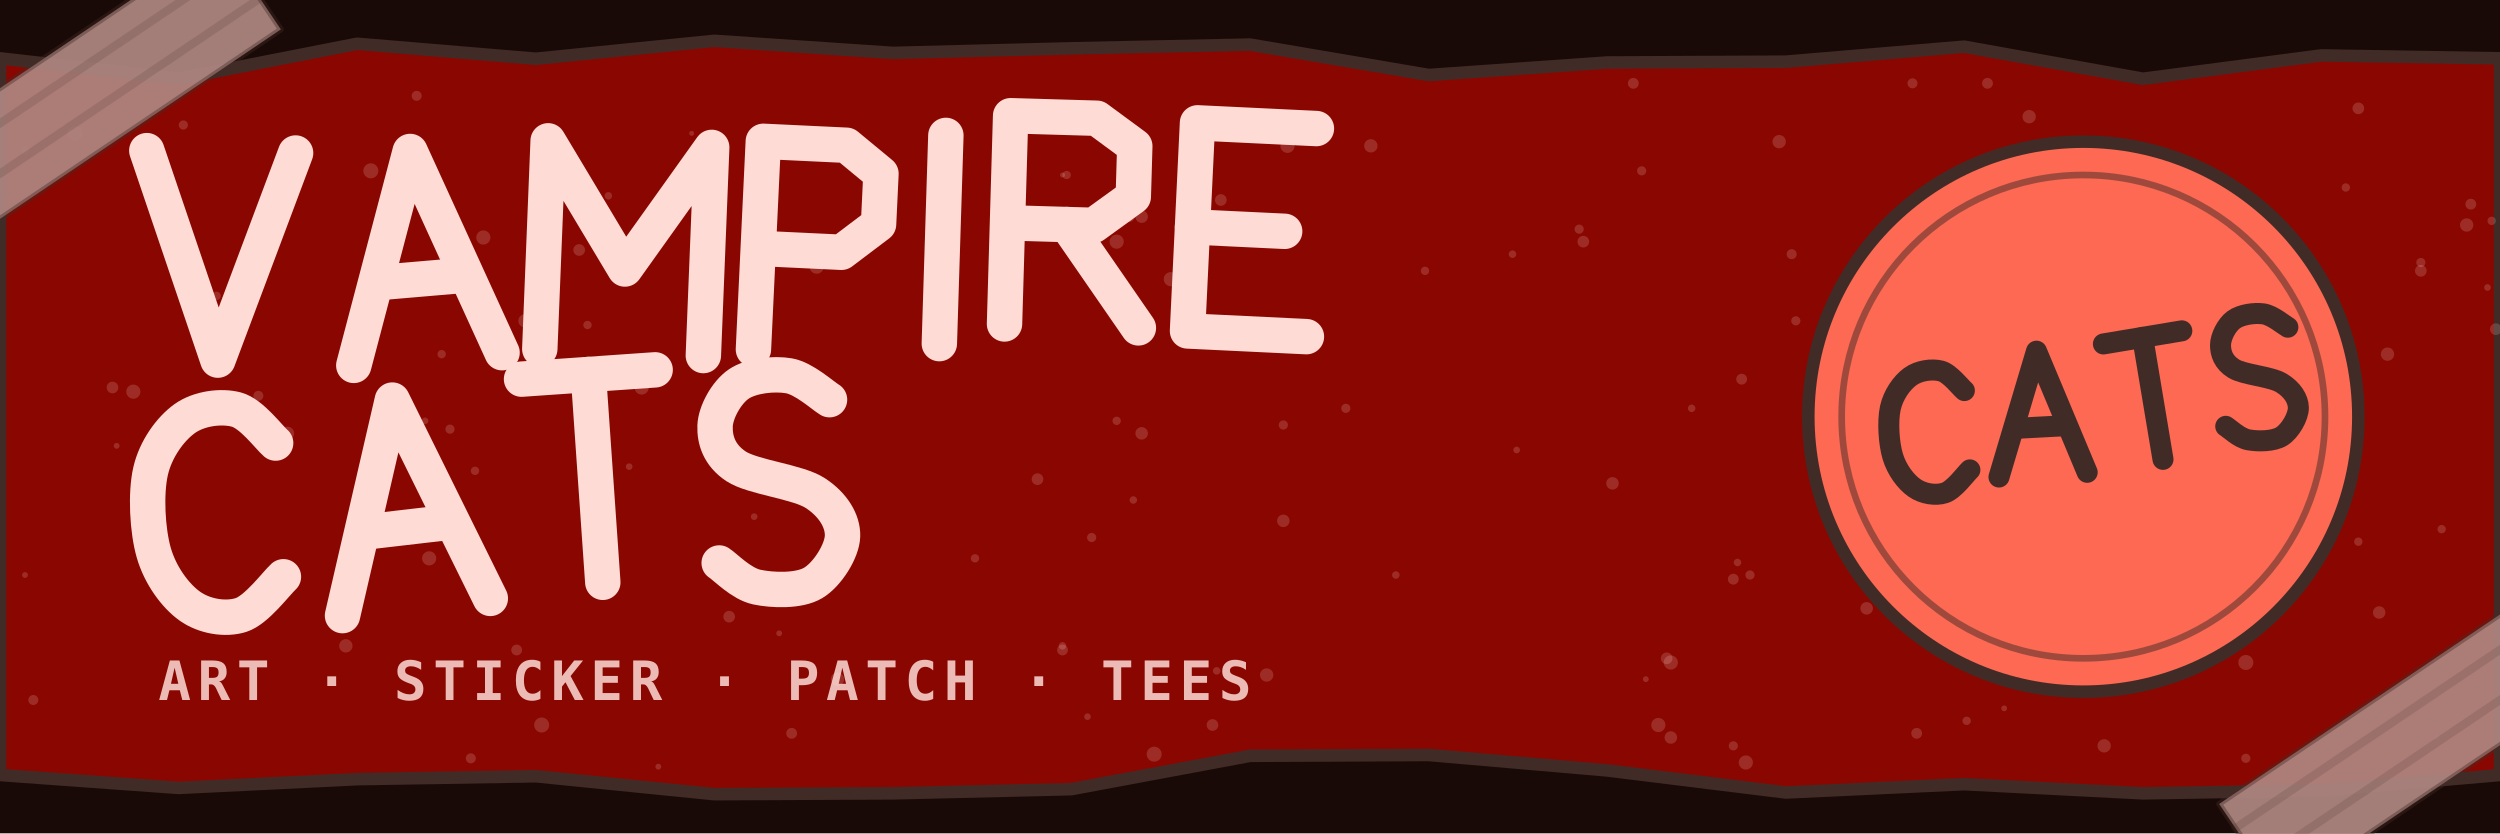
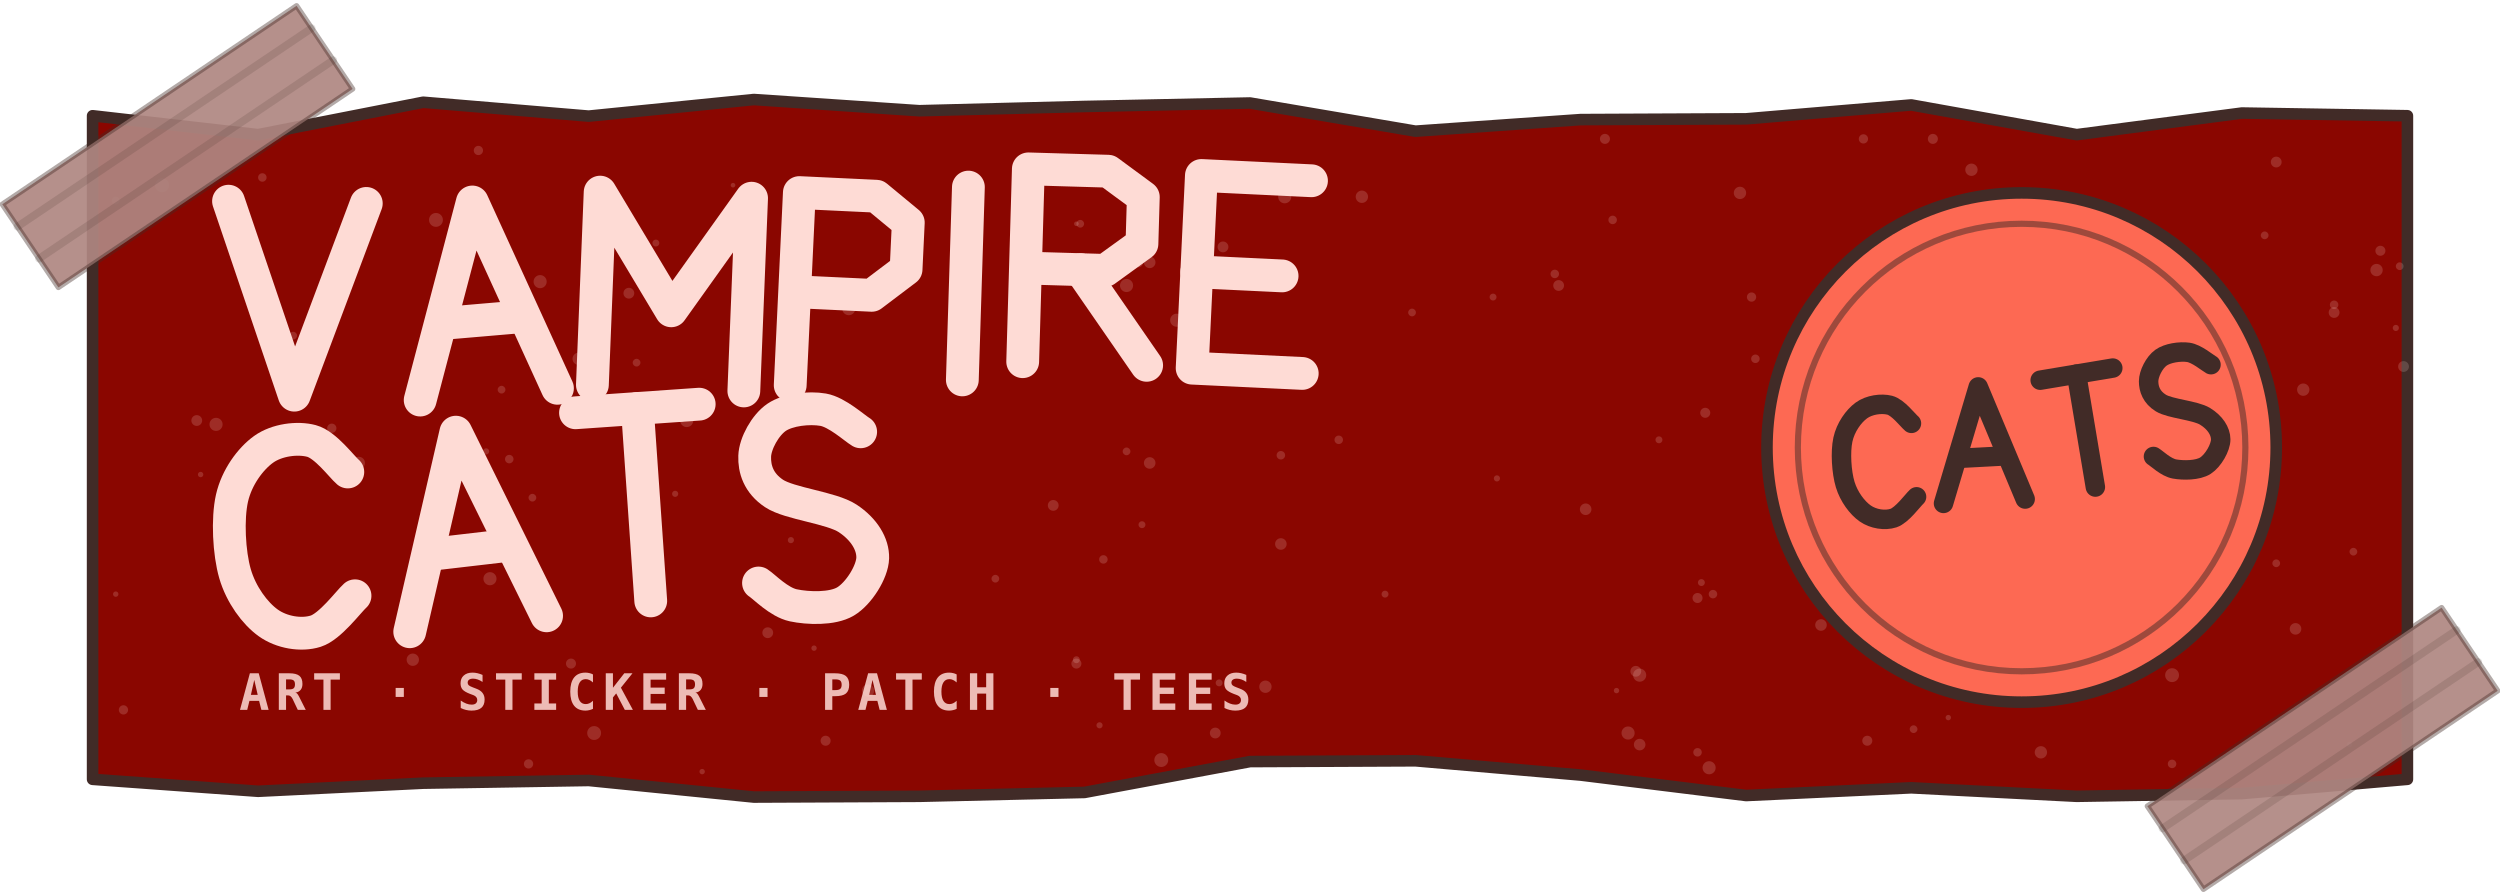
- <svg xmlns="http://www.w3.org/2000/svg" viewBox="0 0 600 200" width="600" height="200">
+ <svg xmlns="http://www.w3.org/2000/svg" viewBox="-24 -16 648 232" width="648" height="232">
  <defs>
    <pattern id="canvas" width="4" height="4" patternUnits="userSpaceOnUse">
      <path d="M0 0.5 H4 M0.5 0 V4" stroke="#412B27" stroke-opacity="0.12" stroke-width="0.8" />
    </pattern>
  </defs>
  <g stroke-linejoin="round" stroke-linecap="round">
-     <rect width="600" height="200" fill="#1A0A07" />
    <path d="M0.0 14.0 L42.9 18.9 L85.7 10.5 L128.6 14.1 L171.4 9.8 L214.3 12.7 L257.1 11.6 L300.0 10.7 L342.9 18.0 L385.7 15.0 L428.6 14.8 L471.4 11.2 L514.3 18.9 L557.1 13.3 L600.0 14.0 L600.0 186.0 L557.1 189.7 L514.3 190.4 L471.4 188.2 L428.6 190.2 L385.7 184.9 L342.9 181.2 L300.0 181.4 L257.1 189.4 L214.3 190.4 L171.4 190.6 L128.6 186.3 L85.7 187.0 L42.9 189.1 L0.0 186.0 Z" fill="#8A0600" stroke="#412B27" stroke-width="3" />
    <g fill="#FEDBD5" fill-opacity="0.18">
      <circle cx="102" cy="101" r="0.8" />
      <circle cx="420" cy="138" r="1.1" />
      <circle cx="308" cy="125" r="1.5" />
      <circle cx="505" cy="179" r="1.6" />
      <circle cx="364" cy="108" r="0.8" />
      <circle cx="430" cy="61" r="1.2" />
      <circle cx="62" cy="95" r="1.2" />
      <circle cx="106" cy="85" r="1.0" />
      <circle cx="274" cy="104" r="1.5" />
      <circle cx="308" cy="102" r="1.1" />
      <circle cx="154" cy="93" r="1.7" />
      <circle cx="180" cy="69" r="1.3" />
      <circle cx="571" cy="147" r="1.5" />
      <circle cx="481" cy="170" r="0.7" />
      <circle cx="477" cy="20" r="1.3" />
      <circle cx="323" cy="98" r="1.1" />
      <circle cx="48" cy="81" r="0.7" />
      <circle cx="272" cy="120" r="0.9" />
      <circle cx="141" cy="78" r="1.0" />
      <circle cx="522" cy="38" r="1.5" />
      <circle cx="255" cy="156" r="1.3" />
      <circle cx="416" cy="179" r="1.1" />
      <circle cx="32" cy="94" r="1.7" />
      <circle cx="586" cy="127" r="1.0" />
      <circle cx="52" cy="71" r="1.0" />
      <circle cx="83" cy="155" r="1.6" />
      <circle cx="566" cy="26" r="1.4" />
      <circle cx="277" cy="181" r="1.8" />
      <circle cx="124" cy="156" r="1.3" />
      <circle cx="27" cy="93" r="1.4" />
      <circle cx="521" cy="42" r="1.4" />
      <circle cx="418" cy="91" r="1.3" />
      <circle cx="223" cy="76" r="1.4" />
      <circle cx="271" cy="52" r="1.3" />
      <circle cx="379" cy="55" r="1.1" />
      <circle cx="597" cy="69" r="0.8" />
      <circle cx="187" cy="152" r="0.7" />
      <circle cx="460" cy="176" r="1.3" />
      <circle cx="181" cy="124" r="0.8" />
      <circle cx="28" cy="107" r="0.7" />
      <circle cx="522" cy="59" r="0.7" />
      <circle cx="501" cy="58" r="0.8" />
      <circle cx="431" cy="77" r="1.1" />
      <circle cx="103" cy="134" r="1.7" />
      <circle cx="6" cy="138" r="0.7" />
      <circle cx="534" cy="110" r="1.6" />
      <circle cx="459" cy="128" r="1.8" />
      <circle cx="274" cy="52" r="1.5" />
      <circle cx="472" cy="173" r="1.0" />
      <circle cx="515" cy="162" r="1.5" />
      <circle cx="581" cy="63" r="1.1" />
      <circle cx="544" cy="110" r="0.7" />
      <circle cx="273" cy="37" r="1.1" />
      <circle cx="255" cy="155" r="0.9" />
      <circle cx="394" cy="41" r="1.1" />
      <circle cx="554" cy="77" r="1.2" />
      <circle cx="166" cy="32" r="0.6" />
      <circle cx="281" cy="67" r="1.7" />
      <circle cx="503" cy="123" r="0.8" />
      <circle cx="466" cy="50" r="0.8" />
      <circle cx="395" cy="163" r="0.7" />
      <circle cx="539" cy="159" r="1.8" />
      <circle cx="545" cy="71" r="0.9" />
      <circle cx="304" cy="162" r="1.6" />
      <circle cx="190" cy="176" r="1.3" />
      <circle cx="539" cy="182" r="1.1" />
      <circle cx="175" cy="148" r="1.4" />
      <circle cx="113" cy="182" r="1.2" />
      <circle cx="566" cy="130" r="1.0" />
      <circle cx="292" cy="161" r="0.9" />
      <circle cx="598" cy="53" r="1.0" />
      <circle cx="549" cy="142" r="0.7" />
      <circle cx="335" cy="138" r="0.9" />
      <circle cx="158" cy="184" r="0.7" />
      <circle cx="126" cy="77" r="1.6" />
      <circle cx="563" cy="45" r="1.0" />
      <circle cx="18" cy="32" r="1.8" />
      <circle cx="419" cy="183" r="1.7" />
      <circle cx="183" cy="58" r="1.5" />
      <circle cx="151" cy="112" r="0.8" />
      <circle cx="585" cy="177" r="0.7" />
      <circle cx="503" cy="80" r="0.6" />
      <circle cx="573" cy="85" r="1.6" />
      <circle cx="529" cy="112" r="1.2" />
      <circle cx="140" cy="47" r="1.2" />
      <circle cx="196" cy="64" r="1.7" />
      <circle cx="496" cy="98" r="1.0" />
      <circle cx="417" cy="135" r="0.9" />
      <circle cx="581" cy="65" r="1.4" />
      <circle cx="387" cy="116" r="1.5" />
      <circle cx="114" cy="113" r="1.0" />
      <circle cx="599" cy="79" r="1.4" />
      <circle cx="69" cy="104" r="1.6" />
      <circle cx="249" cy="115" r="1.4" />
      <circle cx="329" cy="35" r="1.6" />
      <circle cx="427" cy="34" r="1.6" />
      <circle cx="487" cy="28" r="1.6" />
      <circle cx="342" cy="65" r="1.0" />
      <circle cx="116" cy="57" r="1.7" />
      <circle cx="593" cy="49" r="1.3" />
      <circle cx="542" cy="100" r="1.7" />
      <circle cx="201" cy="163" r="1.6" />
      <circle cx="293" cy="48" r="1.4" />
      <circle cx="44" cy="30" r="1.1" />
      <circle cx="97" cy="35" r="1.3" />
      <circle cx="100" cy="23" r="1.2" />
      <circle cx="380" cy="58" r="1.4" />
      <circle cx="146" cy="47" r="0.9" />
      <circle cx="448" cy="146" r="1.5" />
      <circle cx="256" cy="42" r="1.0" />
      <circle cx="261" cy="172" r="0.8" />
      <circle cx="363" cy="61" r="0.9" />
      <circle cx="392" cy="20" r="1.3" />
      <circle cx="262" cy="53" r="1.0" />
      <circle cx="159" cy="48" r="1.5" />
      <circle cx="255" cy="42" r="0.6" />
      <circle cx="234" cy="134" r="1.0" />
      <circle cx="459" cy="20" r="1.2" />
      <circle cx="520" cy="74" r="1.3" />
      <circle cx="89" cy="41" r="1.8" />
      <circle cx="259" cy="28" r="1.5" />
      <circle cx="83" cy="84" r="1.3" />
      <circle cx="309" cy="35" r="1.7" />
      <circle cx="8" cy="168" r="1.2" />
      <circle cx="498" cy="157" r="1.7" />
      <circle cx="401" cy="159" r="1.7" />
      <circle cx="108" cy="103" r="1.1" />
      <circle cx="130" cy="174" r="1.8" />
      <circle cx="262" cy="129" r="1.1" />
      <circle cx="268" cy="101" r="1.0" />
      <circle cx="406" cy="98" r="0.9" />
      <circle cx="592" cy="54" r="1.6" />
      <circle cx="268" cy="58" r="1.7" />
      <circle cx="401" cy="177" r="1.5" />
      <circle cx="291" cy="174" r="1.4" />
      <circle cx="139" cy="60" r="1.4" />
      <circle cx="6" cy="36" r="1.0" />
      <circle cx="400" cy="158" r="1.4" />
      <circle cx="398" cy="174" r="1.7" />
      <circle cx="416" cy="139" r="1.3" />
    </g>
    <g transform="translate(34 38) rotate(-2) scale(3.5714)" fill="none" stroke="#FEDBD5" stroke-width="2.38" stroke-linecap="round" stroke-linejoin="round">
      <g transform="translate(0.00 -0.26) rotate(2.92 5.0 7)">
        <path d="M0.00 0.00 L5.00 14.00 L10.00 0.00" />
      </g>
      <g transform="translate(13.40 0.16) rotate(-2.90 5.0 7)">
        <path d="M0.00 14.00 L5.00 0.00 L10.00 14.00" />
        <path d="M2.30 8.60 L7.70 8.60" />
      </g>
      <g transform="translate(26.80 0.17) rotate(4.30 5.5 7)">
        <path d="M0.00 14.00 L0.00 0.00 L5.50 8.40 L11.00 0.00 L11.00 14.00" />
      </g>
      <g transform="translate(41.20 0.62) rotate(4.72 4.0 7)">
        <path d="M0.00 14.00 L0.00 0.00 L5.60 0.00 L8.00 1.80 L8.00 5.20 L5.60 7.20 L0.00 7.20" />
      </g>
      <g transform="translate(52.60 0.33) rotate(3.80 1.0 7)">
        <path d="M1.00 0.00 L1.00 14.00" />
      </g>
      <g transform="translate(58.00 -0.55) rotate(3.68 4.5 7)">
        <path d="M0.00 14.00 L0.00 0.00 L5.80 0.00 L8.40 1.80 L8.40 5.20 L5.80 7.20 L0.00 7.20" />
        <path d="M4.00 7.20 L9.00 14.00" />
      </g>
      <g transform="translate(70.40 0.40) rotate(4.75 4.0 7)">
        <path d="M8.00 0.00 L0.00 0.00 L0.00 14.00 L8.00 14.00" />
        <path d="M0.00 7.00 L6.20 7.00" />
      </g>
    </g>
    <g transform="translate(34 96) rotate(-2) scale(3.5714)" fill="none" stroke="#FEDBD5" stroke-width="2.38" stroke-linecap="round" stroke-linejoin="round">
      <g transform="translate(0.00 0.71) rotate(-1.33 4.5 7)">
        <path d="M9.00 2.60 C8.58 2.20 7.50 0.53 6.50 0.20 C5.50 -0.13 4.00 -0.03 3.00 0.60 C2.00 1.23 0.93 2.52 0.50 4.00 C0.07 5.48 0.05 7.97 0.40 9.50 C0.75 11.03 1.67 12.45 2.60 13.20 C3.53 13.95 4.93 14.27 6.00 14.00 C7.07 13.73 8.50 12.00 9.00 11.60" />
      </g>
      <g transform="translate(12.40 0.57) rotate(-4.64 5.0 7)">
        <path d="M0.00 14.00 L5.00 0.00 L10.00 14.00" />
        <path d="M2.30 8.60 L7.70 8.60" />
      </g>
      <g transform="translate(25.80 -0.67) rotate(-1.98 4.5 7)">
        <path d="M0.00 0.00 L9.00 0.00" />
        <path d="M4.50 0.00 L4.50 14.00" />
      </g>
      <g transform="translate(38.20 -0.06) rotate(-2.21 4.25 7)">
        <path d="M8.20 1.80 C7.77 1.50 6.60 0.25 5.60 0.00 C4.60 -0.25 3.07 -0.20 2.20 0.30 C1.33 0.80 0.50 2.08 0.40 3.00 C0.30 3.92 0.53 4.97 1.60 5.80 C2.67 6.63 5.67 7.13 6.80 8.00 C7.93 8.87 8.50 10.00 8.40 11.00 C8.30 12.00 7.20 13.50 6.20 14.00 C5.20 14.50 3.43 14.30 2.40 14.00 C1.37 13.70 0.40 12.50 0.00 12.20" />
      </g>
    </g>
    <text x="38" y="168" font-family="ui-monospace, Menlo, monospace" font-size="13" font-weight="700" letter-spacing="1.6" fill="#FEDBD5" fill-opacity="0.85">ART · STICKER · PATCH · TEES</text>
    <circle cx="500" cy="100" r="66" fill="#FD6953" stroke="#412B27" stroke-width="3" />
    <circle cx="500" cy="100" r="58" fill="none" stroke="#412B27" stroke-opacity="0.5" stroke-width="1.6" />
    <g transform="translate(500 82.84) rotate(-8) scale(2.1199)" fill="none" stroke="#412B27" stroke-width="2.38" stroke-linecap="round" stroke-linejoin="round">
      <g transform="translate(-23.35 0.29) rotate(4.02 4.5 7)">
        <path d="M9.00 2.60 C8.58 2.20 7.50 0.53 6.50 0.20 C5.50 -0.13 4.00 -0.03 3.00 0.60 C2.00 1.23 0.93 2.52 0.50 4.00 C0.07 5.48 0.05 7.97 0.40 9.50 C0.75 11.03 1.67 12.45 2.60 13.20 C3.53 13.95 4.93 14.27 6.00 14.00 C7.07 13.73 8.50 12.00 9.00 11.60" />
      </g>
      <g transform="translate(-10.95 -0.09) rotate(4.94 5.0 7)">
        <path d="M0.00 14.00 L5.00 0.00 L10.00 14.00" />
        <path d="M2.30 8.60 L7.70 8.60" />
      </g>
      <g transform="translate(2.45 0.06) rotate(-1.49 4.5 7)">
        <path d="M0.00 0.00 L9.00 0.00" />
        <path d="M4.50 0.00 L4.50 14.00" />
      </g>
      <g transform="translate(14.85 -0.72) rotate(1.82 4.25 7)">
        <path d="M8.20 1.80 C7.77 1.50 6.60 0.25 5.60 0.00 C4.60 -0.25 3.07 -0.20 2.20 0.30 C1.33 0.80 0.50 2.08 0.40 3.00 C0.30 3.92 0.53 4.97 1.60 5.80 C2.67 6.63 5.67 7.13 6.80 8.00 C7.93 8.87 8.50 10.00 8.40 11.00 C8.30 12.00 7.20 13.50 6.20 14.00 C5.20 14.50 3.43 14.30 2.40 14.00 C1.37 13.70 0.40 12.50 0.00 12.20" />
      </g>
    </g>
    <g transform="translate(22 22) rotate(-34)">
      <rect x="-46" y="-13" width="92" height="26" fill="#AF8781" fill-opacity="0.92" stroke="#412B27" stroke-opacity="0.4" stroke-width="1.4" />
      <path d="M-46 -6 H46 M-46 4 H46" stroke="#412B27" stroke-opacity="0.15" stroke-width="2" />
    </g>
    <g transform="translate(578 178) rotate(-34)">
      <rect x="-46" y="-13" width="92" height="26" fill="#AF8781" fill-opacity="0.92" stroke="#412B27" stroke-opacity="0.4" stroke-width="1.4" />
      <path d="M-46 -6 H46 M-46 4 H46" stroke="#412B27" stroke-opacity="0.15" stroke-width="2" />
    </g>
  </g>
</svg>
